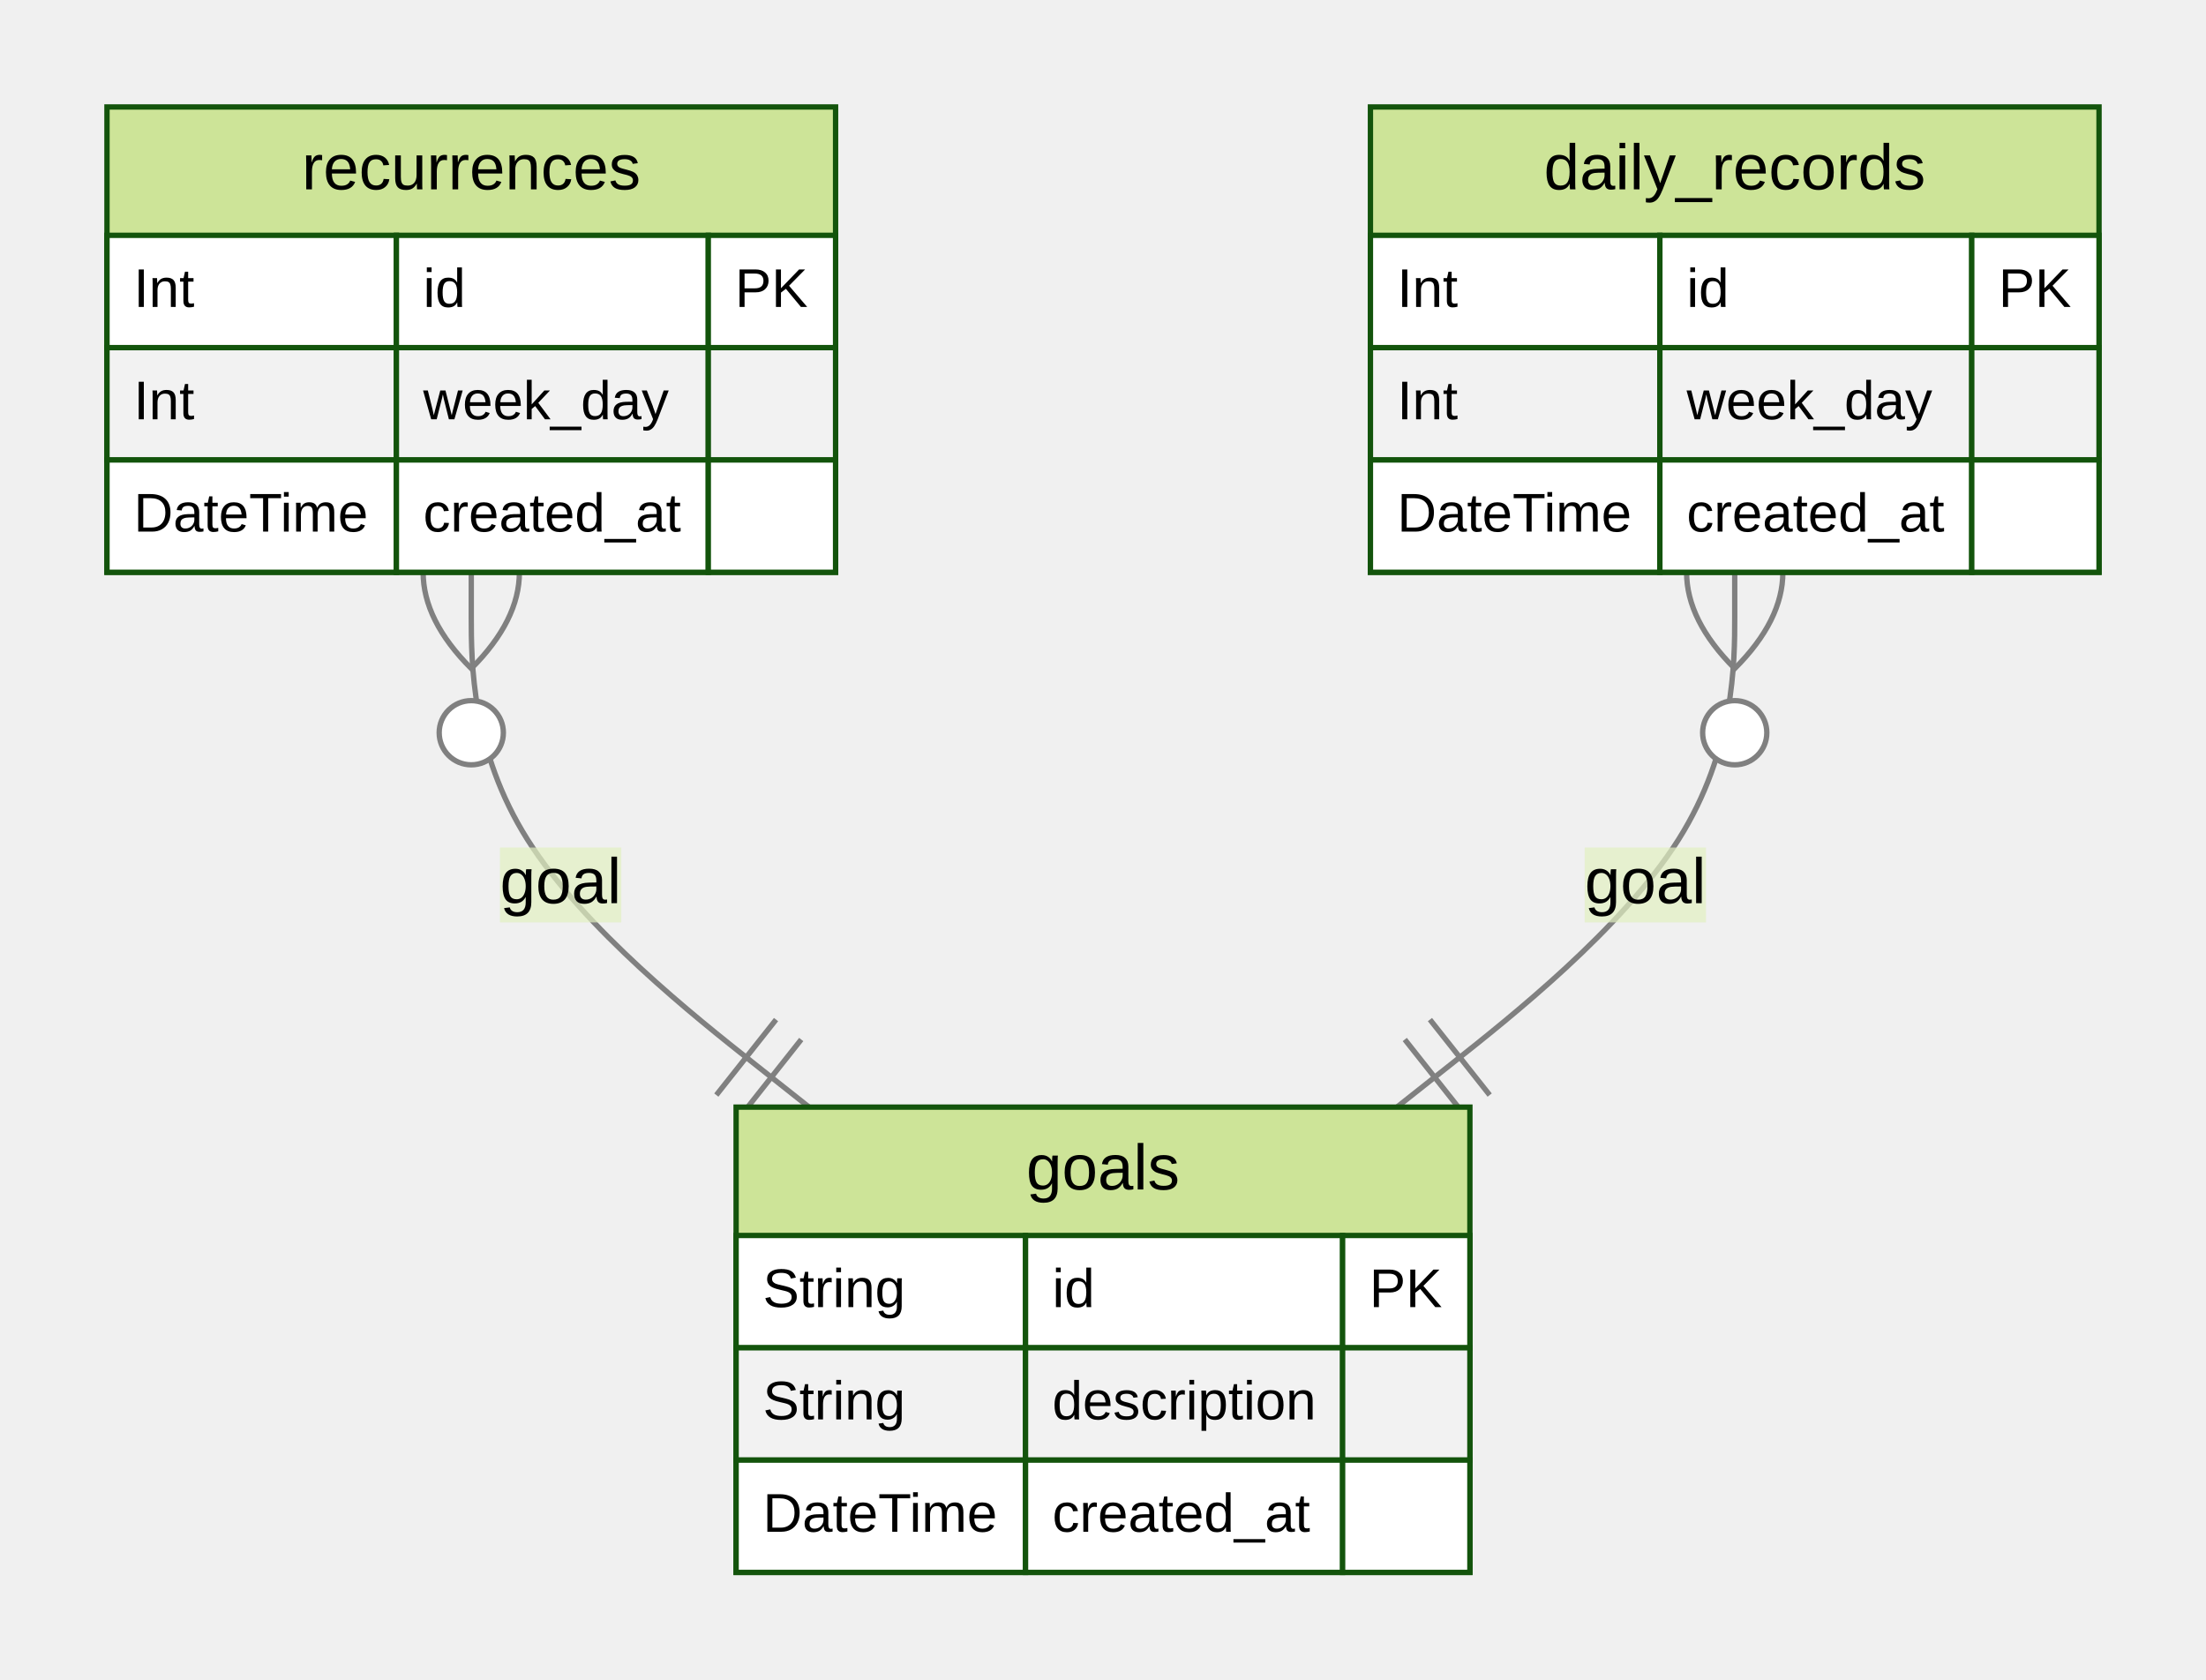
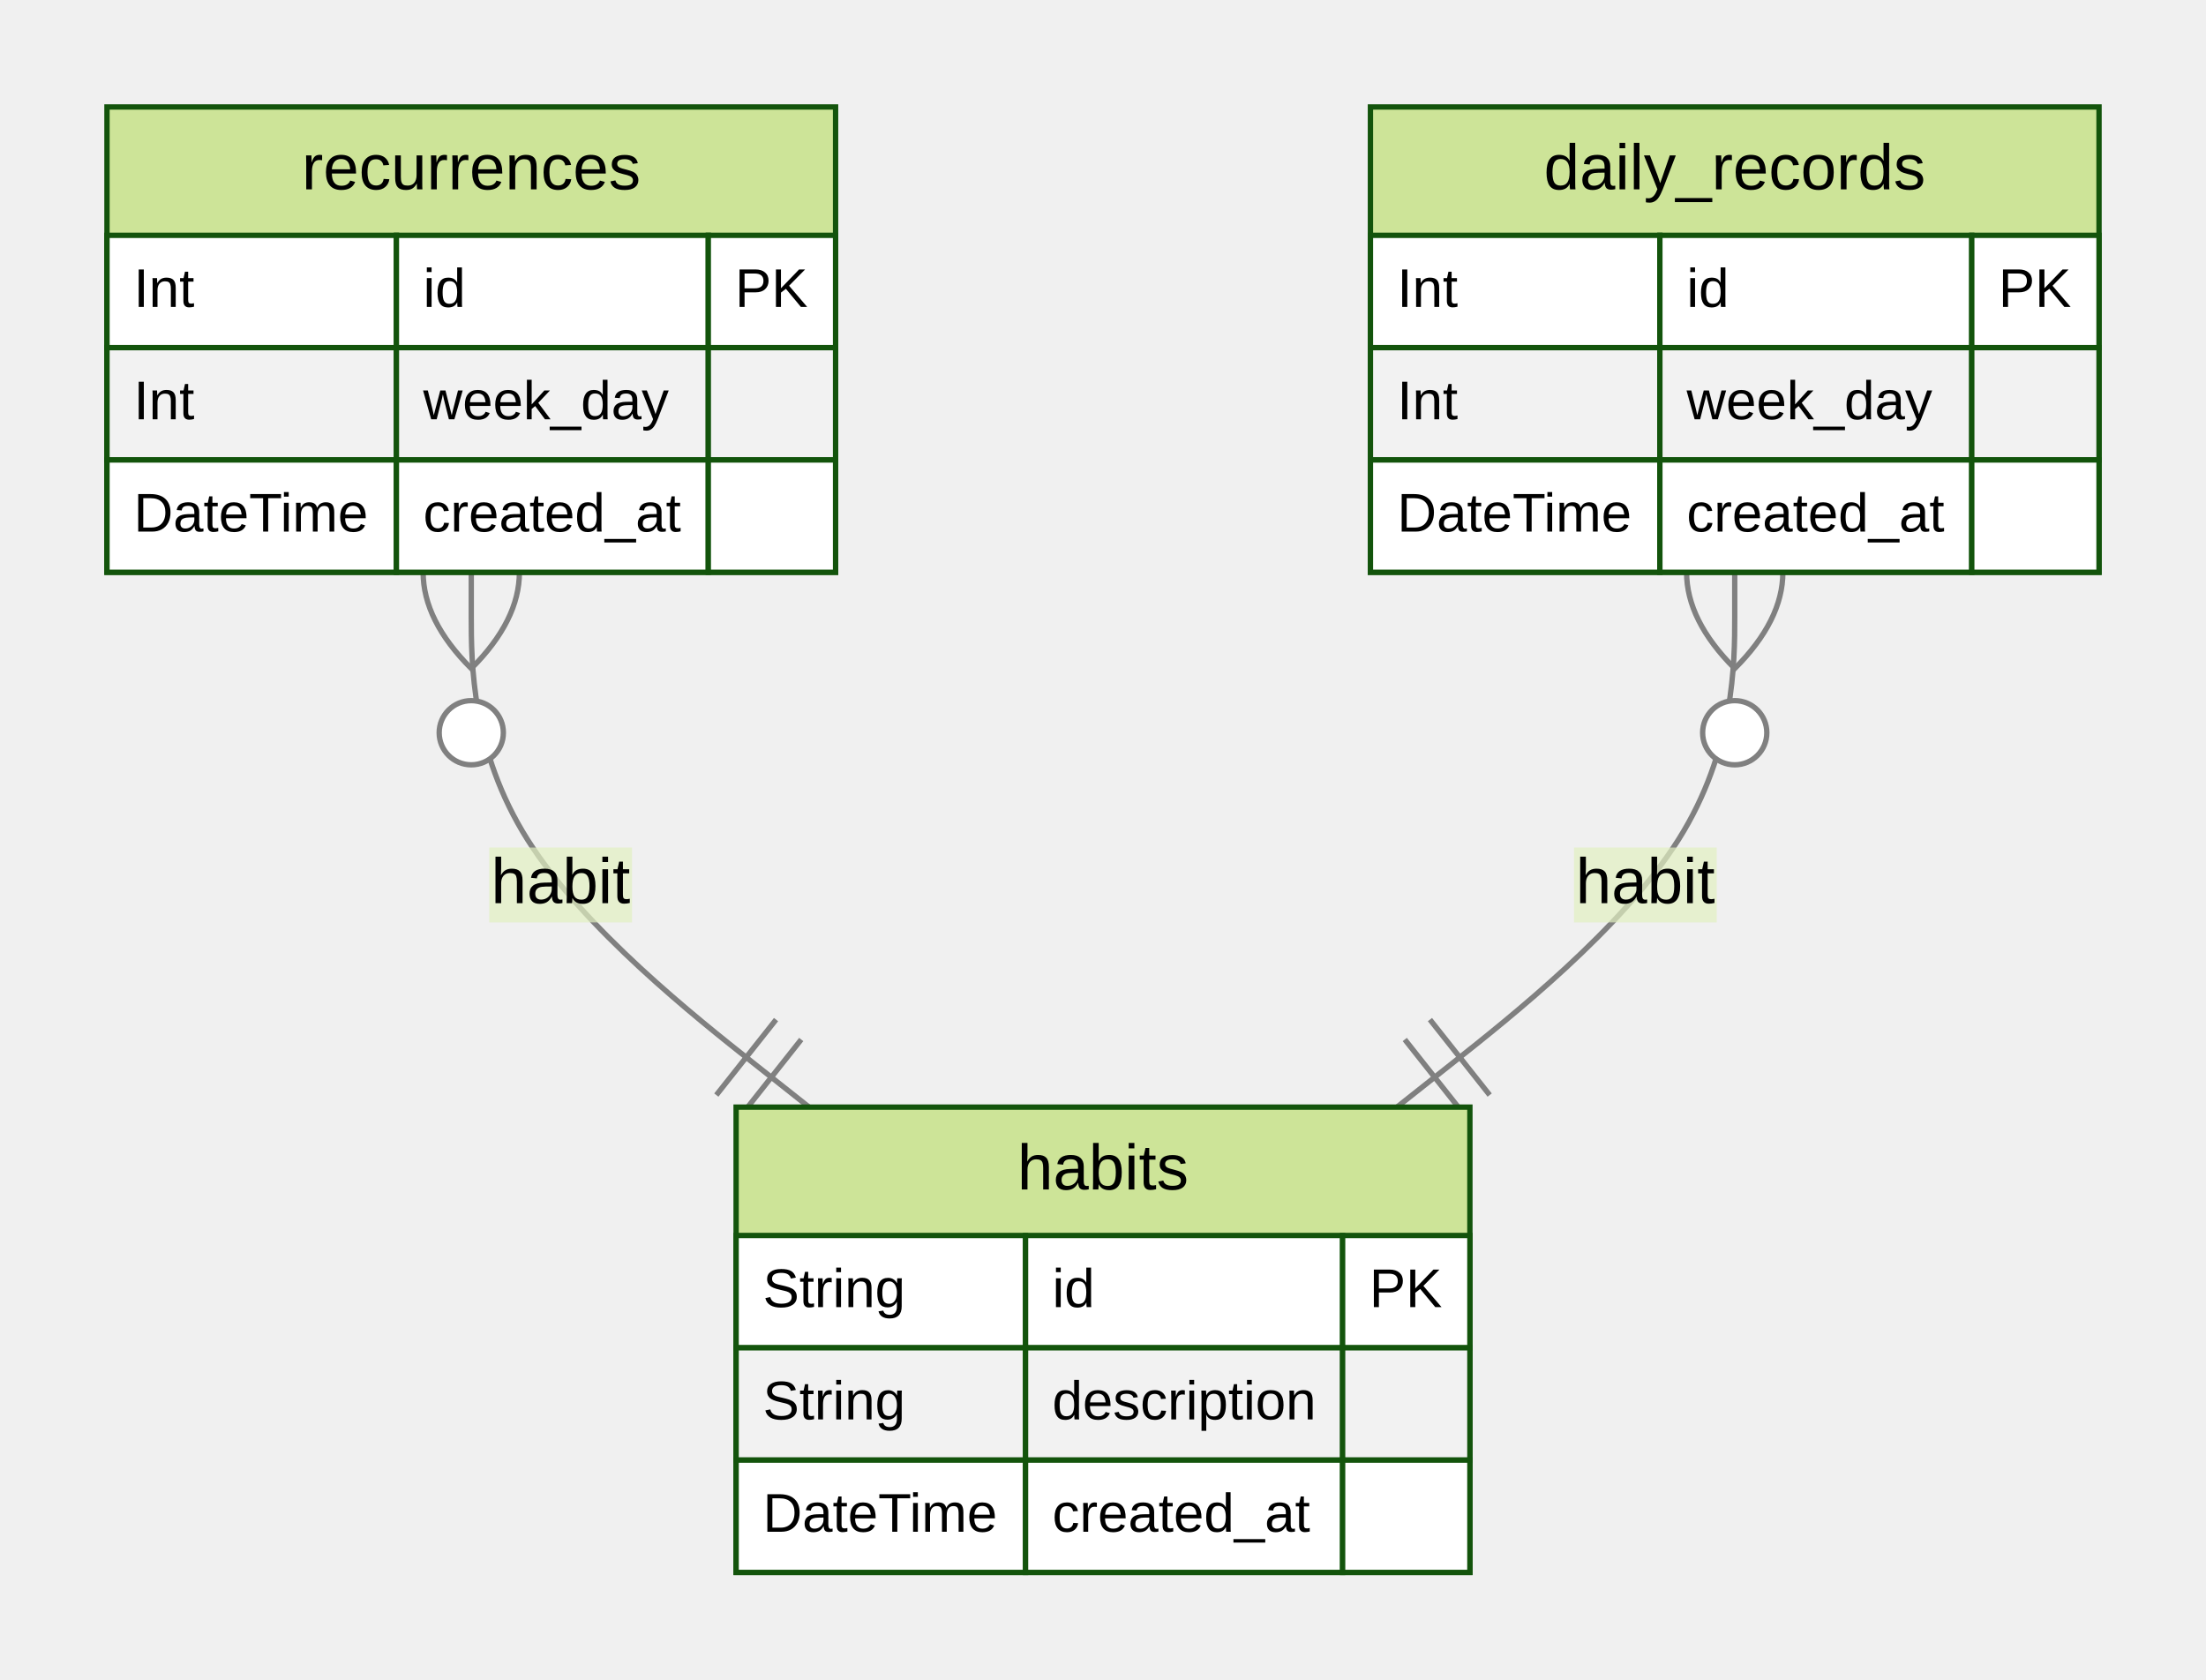
<svg xmlns="http://www.w3.org/2000/svg" aria-roledescription="er" viewBox="0 0 412.439 314" style="max-width: 412.439px; background-color: white;" width="100%" id="mermaid-0">
  <style>#mermaid-0{font-family:"trebuchet ms",verdana,arial,sans-serif;font-size:16px;fill:#000000;}#mermaid-0 .error-icon{fill:#552222;}#mermaid-0 .error-text{fill:#552222;stroke:#552222;}#mermaid-0 .edge-thickness-normal{stroke-width:2px;}#mermaid-0 .edge-thickness-thick{stroke-width:3.5px;}#mermaid-0 .edge-pattern-solid{stroke-dasharray:0;}#mermaid-0 .edge-pattern-dashed{stroke-dasharray:3;}#mermaid-0 .edge-pattern-dotted{stroke-dasharray:2;}#mermaid-0 .marker{fill:#000000;stroke:#000000;}#mermaid-0 .marker.cross{stroke:#000000;}#mermaid-0 svg{font-family:"trebuchet ms",verdana,arial,sans-serif;font-size:16px;}#mermaid-0 .entityBox{fill:#cde498;stroke:#13540c;}#mermaid-0 .attributeBoxOdd{fill:#ffffff;stroke:#13540c;}#mermaid-0 .attributeBoxEven{fill:#f2f2f2;stroke:#13540c;}#mermaid-0 .relationshipLabelBox{fill:hsl(78.158, 58.462%, 84.51%);opacity:0.7;background-color:hsl(78.158, 58.462%, 84.51%);}#mermaid-0 .relationshipLabelBox rect{opacity:0.5;}#mermaid-0 .relationshipLine{stroke:#000000;}#mermaid-0 .entityTitleText{text-anchor:middle;font-size:18px;fill:#000000;}#mermaid-0 :root{--mermaid-font-family:"trebuchet ms",verdana,arial,sans-serif;}</style>
  <g />
  <defs>
    <marker orient="auto" markerHeight="18" markerWidth="18" refY="9" refX="0" id="ONLY_ONE_START">
      <path d="M9,0 L9,18 M15,0 L15,18" fill="none" stroke="gray" />
    </marker>
  </defs>
  <defs>
    <marker orient="auto" markerHeight="18" markerWidth="18" refY="9" refX="18" id="ONLY_ONE_END">
      <path d="M3,0 L3,18 M9,0 L9,18" fill="none" stroke="gray" />
    </marker>
  </defs>
  <defs>
    <marker orient="auto" markerHeight="18" markerWidth="30" refY="9" refX="0" id="ZERO_OR_ONE_START">
      <circle r="6" cy="9" cx="21" fill="white" stroke="gray" />
      <path d="M9,0 L9,18" fill="none" stroke="gray" />
    </marker>
  </defs>
  <defs>
    <marker orient="auto" markerHeight="18" markerWidth="30" refY="9" refX="30" id="ZERO_OR_ONE_END">
      <circle r="6" cy="9" cx="9" fill="white" stroke="gray" />
      <path d="M21,0 L21,18" fill="none" stroke="gray" />
    </marker>
  </defs>
  <defs>
    <marker orient="auto" markerHeight="36" markerWidth="45" refY="18" refX="18" id="ONE_OR_MORE_START">
      <path d="M0,18 Q 18,0 36,18 Q 18,36 0,18 M42,9 L42,27" fill="none" stroke="gray" />
    </marker>
  </defs>
  <defs>
    <marker orient="auto" markerHeight="36" markerWidth="45" refY="18" refX="27" id="ONE_OR_MORE_END">
      <path d="M3,9 L3,27 M9,18 Q27,0 45,18 Q27,36 9,18" fill="none" stroke="gray" />
    </marker>
  </defs>
  <defs>
    <marker orient="auto" markerHeight="36" markerWidth="57" refY="18" refX="18" id="ZERO_OR_MORE_START">
      <circle r="6" cy="18" cx="48" fill="white" stroke="gray" />
      <path d="M0,18 Q18,0 36,18 Q18,36 0,18" fill="none" stroke="gray" />
    </marker>
  </defs>
  <defs>
    <marker orient="auto" markerHeight="36" markerWidth="57" refY="18" refX="39" id="ZERO_OR_MORE_END">
      <circle r="6" cy="18" cx="9" fill="white" stroke="gray" />
      <path d="M21,18 Q39,0 57,18 Q39,36 21,18" fill="none" stroke="gray" />
    </marker>
  </defs>
  <path style="stroke: gray; fill: none;" marker-start="url(#ZERO_OR_MORE_START)" marker-end="url(#ONLY_ONE_END)" d="M88.11,107L88.11,115.333C88.11,123.667,88.11,140.333,98.637,157C109.163,173.667,130.217,190.333,140.743,198.667L151.27,207" class="er relationshipLine" />
  <path style="stroke: gray; fill: none;" marker-start="url(#ZERO_OR_MORE_START)" marker-end="url(#ONLY_ONE_END)" d="M324.329,107L324.329,115.333C324.329,123.667,324.329,140.333,313.803,157C303.276,173.667,282.223,190.333,271.696,198.667L261.169,207" class="er relationshipLine" />
-   <g transform="translate(137.6249,207 )" id="entity-goals-eee0a59e-03f4-4725-8d51-8068851b861d">
+   <g transform="translate(137.6249,207 )" id="entity-habits-9b139100-19ec-4777-a5a8-64f7c1f99ee5">
    <rect height="87" width="137.189" y="0" x="0" class="er entityBox" />
-     <text style="dominant-baseline: middle; text-anchor: middle; font-size: 12px;" transform="translate(68.59468,12)" y="0" x="0" id="text-entity-goals-eee0a59e-03f4-4725-8d51-8068851b861d" class="er entityLabel">goals</text>
+     <text style="dominant-baseline: middle; text-anchor: middle; font-size: 12px;" transform="translate(68.59468,12)" y="0" x="0" id="text-entity-habits-9b139100-19ec-4777-a5a8-64f7c1f99ee5" class="er entityLabel">habits</text>
    <rect height="21" width="54.113" y="24" x="0" class="er attributeBoxOdd" />
-     <text style="dominant-baseline: middle; font-size: 10.2px;" transform="translate(5,34.5)" y="0" x="0" id="text-entity-goals-eee0a59e-03f4-4725-8d51-8068851b861d-attr-1-type" class="er entityLabel">String</text>
+     <text style="dominant-baseline: middle; font-size: 10.2px;" transform="translate(5,34.5)" y="0" x="0" id="text-entity-habits-9b139100-19ec-4777-a5a8-64f7c1f99ee5-attr-1-type" class="er entityLabel">String</text>
    <rect height="21" width="59.281" y="24" x="54.113" class="er attributeBoxOdd" />
-     <text style="dominant-baseline: middle; font-size: 10.2px;" transform="translate(59.11313,34.5)" y="0" x="0" id="text-entity-goals-eee0a59e-03f4-4725-8d51-8068851b861d-attr-1-name" class="er entityLabel">id</text>
+     <text style="dominant-baseline: middle; font-size: 10.2px;" transform="translate(59.11313,34.5)" y="0" x="0" id="text-entity-habits-9b139100-19ec-4777-a5a8-64f7c1f99ee5-attr-1-name" class="er entityLabel">id</text>
    <rect height="21" width="23.795" y="24" x="113.394" class="er attributeBoxOdd" />
-     <text style="dominant-baseline: middle; font-size: 10.2px;" transform="translate(118.3944,34.5)" y="0" x="0" id="text-entity-goals-eee0a59e-03f4-4725-8d51-8068851b861d-attr-1-key" class="er entityLabel">PK</text>
+     <text style="dominant-baseline: middle; font-size: 10.2px;" transform="translate(118.3944,34.5)" y="0" x="0" id="text-entity-habits-9b139100-19ec-4777-a5a8-64f7c1f99ee5-attr-1-key" class="er entityLabel">PK</text>
    <rect height="21" width="54.113" y="45" x="0" class="er attributeBoxEven" />
-     <text style="dominant-baseline: middle; font-size: 10.2px;" transform="translate(5,55.5)" y="0" x="0" id="text-entity-goals-eee0a59e-03f4-4725-8d51-8068851b861d-attr-2-type" class="er entityLabel">String</text>
+     <text style="dominant-baseline: middle; font-size: 10.2px;" transform="translate(5,55.5)" y="0" x="0" id="text-entity-habits-9b139100-19ec-4777-a5a8-64f7c1f99ee5-attr-2-type" class="er entityLabel">String</text>
    <rect height="21" width="59.281" y="45" x="54.113" class="er attributeBoxEven" />
-     <text style="dominant-baseline: middle; font-size: 10.2px;" transform="translate(59.11313,55.5)" y="0" x="0" id="text-entity-goals-eee0a59e-03f4-4725-8d51-8068851b861d-attr-2-name" class="er entityLabel">description</text>
+     <text style="dominant-baseline: middle; font-size: 10.2px;" transform="translate(59.11313,55.5)" y="0" x="0" id="text-entity-habits-9b139100-19ec-4777-a5a8-64f7c1f99ee5-attr-2-name" class="er entityLabel">description</text>
    <rect height="21" width="23.795" y="45" x="113.394" class="er attributeBoxEven" />
-     <text style="dominant-baseline: middle; font-size: 10.2px;" transform="translate(118.3944,55.5)" y="0" x="0" id="text-entity-goals-eee0a59e-03f4-4725-8d51-8068851b861d-attr-2-key" class="er entityLabel" />
+     <text style="dominant-baseline: middle; font-size: 10.2px;" transform="translate(118.3944,55.5)" y="0" x="0" id="text-entity-habits-9b139100-19ec-4777-a5a8-64f7c1f99ee5-attr-2-key" class="er entityLabel" />
    <rect height="21" width="54.113" y="66" x="0" class="er attributeBoxOdd" />
-     <text style="dominant-baseline: middle; font-size: 10.2px;" transform="translate(5,76.5)" y="0" x="0" id="text-entity-goals-eee0a59e-03f4-4725-8d51-8068851b861d-attr-3-type" class="er entityLabel">DateTime</text>
+     <text style="dominant-baseline: middle; font-size: 10.2px;" transform="translate(5,76.5)" y="0" x="0" id="text-entity-habits-9b139100-19ec-4777-a5a8-64f7c1f99ee5-attr-3-type" class="er entityLabel">DateTime</text>
    <rect height="21" width="59.281" y="66" x="54.113" class="er attributeBoxOdd" />
-     <text style="dominant-baseline: middle; font-size: 10.2px;" transform="translate(59.11313,76.5)" y="0" x="0" id="text-entity-goals-eee0a59e-03f4-4725-8d51-8068851b861d-attr-3-name" class="er entityLabel">created_at</text>
+     <text style="dominant-baseline: middle; font-size: 10.2px;" transform="translate(59.11313,76.5)" y="0" x="0" id="text-entity-habits-9b139100-19ec-4777-a5a8-64f7c1f99ee5-attr-3-name" class="er entityLabel">created_at</text>
    <rect height="21" width="23.795" y="66" x="113.394" class="er attributeBoxOdd" />
-     <text style="dominant-baseline: middle; font-size: 10.2px;" transform="translate(118.3944,76.5)" y="0" x="0" id="text-entity-goals-eee0a59e-03f4-4725-8d51-8068851b861d-attr-3-key" class="er entityLabel" />
+     <text style="dominant-baseline: middle; font-size: 10.2px;" transform="translate(118.3944,76.5)" y="0" x="0" id="text-entity-habits-9b139100-19ec-4777-a5a8-64f7c1f99ee5-attr-3-key" class="er entityLabel" />
  </g>
-   <g transform="translate(20,20 )" id="entity-recurrences-8a77d827-7d3a-4cc6-98f7-1903d2e79315">
+   <g transform="translate(20,20 )" id="entity-recurrences-26ca39bc-9c15-4f67-81b2-e655ccc711c6">
    <rect height="87" width="136.22" y="0" x="0" class="er entityBox" />
-     <text style="dominant-baseline: middle; text-anchor: middle; font-size: 12px;" transform="translate(68.1098,12)" y="0" x="0" id="text-entity-recurrences-8a77d827-7d3a-4cc6-98f7-1903d2e79315" class="er entityLabel">recurrences</text>
+     <text style="dominant-baseline: middle; text-anchor: middle; font-size: 12px;" transform="translate(68.1098,12)" y="0" x="0" id="text-entity-recurrences-26ca39bc-9c15-4f67-81b2-e655ccc711c6" class="er entityLabel">recurrences</text>
    <rect height="21" width="54.113" y="24" x="0" class="er attributeBoxOdd" />
-     <text style="dominant-baseline: middle; font-size: 10.2px;" transform="translate(5,34.5)" y="0" x="0" id="text-entity-recurrences-8a77d827-7d3a-4cc6-98f7-1903d2e79315-attr-1-type" class="er entityLabel">Int</text>
+     <text style="dominant-baseline: middle; font-size: 10.2px;" transform="translate(5,34.5)" y="0" x="0" id="text-entity-recurrences-26ca39bc-9c15-4f67-81b2-e655ccc711c6-attr-1-type" class="er entityLabel">Int</text>
    <rect height="21" width="58.311" y="24" x="54.113" class="er attributeBoxOdd" />
-     <text style="dominant-baseline: middle; font-size: 10.2px;" transform="translate(59.11313,34.5)" y="0" x="0" id="text-entity-recurrences-8a77d827-7d3a-4cc6-98f7-1903d2e79315-attr-1-name" class="er entityLabel">id</text>
+     <text style="dominant-baseline: middle; font-size: 10.2px;" transform="translate(59.11313,34.5)" y="0" x="0" id="text-entity-recurrences-26ca39bc-9c15-4f67-81b2-e655ccc711c6-attr-1-name" class="er entityLabel">id</text>
    <rect height="21" width="23.795" y="24" x="112.425" class="er attributeBoxOdd" />
-     <text style="dominant-baseline: middle; font-size: 10.2px;" transform="translate(117.4246,34.5)" y="0" x="0" id="text-entity-recurrences-8a77d827-7d3a-4cc6-98f7-1903d2e79315-attr-1-key" class="er entityLabel">PK</text>
+     <text style="dominant-baseline: middle; font-size: 10.2px;" transform="translate(117.4246,34.5)" y="0" x="0" id="text-entity-recurrences-26ca39bc-9c15-4f67-81b2-e655ccc711c6-attr-1-key" class="er entityLabel">PK</text>
    <rect height="21" width="54.113" y="45" x="0" class="er attributeBoxEven" />
-     <text style="dominant-baseline: middle; font-size: 10.2px;" transform="translate(5,55.5)" y="0" x="0" id="text-entity-recurrences-8a77d827-7d3a-4cc6-98f7-1903d2e79315-attr-2-type" class="er entityLabel">Int</text>
+     <text style="dominant-baseline: middle; font-size: 10.2px;" transform="translate(5,55.5)" y="0" x="0" id="text-entity-recurrences-26ca39bc-9c15-4f67-81b2-e655ccc711c6-attr-2-type" class="er entityLabel">Int</text>
    <rect height="21" width="58.311" y="45" x="54.113" class="er attributeBoxEven" />
-     <text style="dominant-baseline: middle; font-size: 10.2px;" transform="translate(59.11313,55.5)" y="0" x="0" id="text-entity-recurrences-8a77d827-7d3a-4cc6-98f7-1903d2e79315-attr-2-name" class="er entityLabel">week_day</text>
+     <text style="dominant-baseline: middle; font-size: 10.2px;" transform="translate(59.11313,55.5)" y="0" x="0" id="text-entity-recurrences-26ca39bc-9c15-4f67-81b2-e655ccc711c6-attr-2-name" class="er entityLabel">week_day</text>
    <rect height="21" width="23.795" y="45" x="112.425" class="er attributeBoxEven" />
-     <text style="dominant-baseline: middle; font-size: 10.2px;" transform="translate(117.4246,55.5)" y="0" x="0" id="text-entity-recurrences-8a77d827-7d3a-4cc6-98f7-1903d2e79315-attr-2-key" class="er entityLabel" />
+     <text style="dominant-baseline: middle; font-size: 10.2px;" transform="translate(117.4246,55.5)" y="0" x="0" id="text-entity-recurrences-26ca39bc-9c15-4f67-81b2-e655ccc711c6-attr-2-key" class="er entityLabel" />
    <rect height="21" width="54.113" y="66" x="0" class="er attributeBoxOdd" />
-     <text style="dominant-baseline: middle; font-size: 10.2px;" transform="translate(5,76.5)" y="0" x="0" id="text-entity-recurrences-8a77d827-7d3a-4cc6-98f7-1903d2e79315-attr-3-type" class="er entityLabel">DateTime</text>
+     <text style="dominant-baseline: middle; font-size: 10.2px;" transform="translate(5,76.5)" y="0" x="0" id="text-entity-recurrences-26ca39bc-9c15-4f67-81b2-e655ccc711c6-attr-3-type" class="er entityLabel">DateTime</text>
    <rect height="21" width="58.311" y="66" x="54.113" class="er attributeBoxOdd" />
-     <text style="dominant-baseline: middle; font-size: 10.2px;" transform="translate(59.11313,76.5)" y="0" x="0" id="text-entity-recurrences-8a77d827-7d3a-4cc6-98f7-1903d2e79315-attr-3-name" class="er entityLabel">created_at</text>
+     <text style="dominant-baseline: middle; font-size: 10.2px;" transform="translate(59.11313,76.5)" y="0" x="0" id="text-entity-recurrences-26ca39bc-9c15-4f67-81b2-e655ccc711c6-attr-3-name" class="er entityLabel">created_at</text>
    <rect height="21" width="23.795" y="66" x="112.425" class="er attributeBoxOdd" />
-     <text style="dominant-baseline: middle; font-size: 10.2px;" transform="translate(117.4246,76.5)" y="0" x="0" id="text-entity-recurrences-8a77d827-7d3a-4cc6-98f7-1903d2e79315-attr-3-key" class="er entityLabel" />
+     <text style="dominant-baseline: middle; font-size: 10.2px;" transform="translate(117.4246,76.5)" y="0" x="0" id="text-entity-recurrences-26ca39bc-9c15-4f67-81b2-e655ccc711c6-attr-3-key" class="er entityLabel" />
  </g>
-   <g transform="translate(256.2196,20 )" id="entity-dailyrecords-e45f1961-e496-45f4-b88f-00cd82e966c9">
+   <g transform="translate(256.2196,20 )" id="entity-dailyrecords-4a34b4be-434f-418f-ab4b-f4aba8349b4d">
    <rect height="87" width="136.22" y="0" x="0" class="er entityBox" />
-     <text style="dominant-baseline: middle; text-anchor: middle; font-size: 12px;" transform="translate(68.1098,12)" y="0" x="0" id="text-entity-dailyrecords-e45f1961-e496-45f4-b88f-00cd82e966c9" class="er entityLabel">daily_records</text>
+     <text style="dominant-baseline: middle; text-anchor: middle; font-size: 12px;" transform="translate(68.1098,12)" y="0" x="0" id="text-entity-dailyrecords-4a34b4be-434f-418f-ab4b-f4aba8349b4d" class="er entityLabel">daily_records</text>
    <rect height="21" width="54.113" y="24" x="0" class="er attributeBoxOdd" />
-     <text style="dominant-baseline: middle; font-size: 10.2px;" transform="translate(5,34.5)" y="0" x="0" id="text-entity-dailyrecords-e45f1961-e496-45f4-b88f-00cd82e966c9-attr-1-type" class="er entityLabel">Int</text>
+     <text style="dominant-baseline: middle; font-size: 10.2px;" transform="translate(5,34.5)" y="0" x="0" id="text-entity-dailyrecords-4a34b4be-434f-418f-ab4b-f4aba8349b4d-attr-1-type" class="er entityLabel">Int</text>
    <rect height="21" width="58.311" y="24" x="54.113" class="er attributeBoxOdd" />
-     <text style="dominant-baseline: middle; font-size: 10.2px;" transform="translate(59.11313,34.5)" y="0" x="0" id="text-entity-dailyrecords-e45f1961-e496-45f4-b88f-00cd82e966c9-attr-1-name" class="er entityLabel">id</text>
+     <text style="dominant-baseline: middle; font-size: 10.2px;" transform="translate(59.11313,34.5)" y="0" x="0" id="text-entity-dailyrecords-4a34b4be-434f-418f-ab4b-f4aba8349b4d-attr-1-name" class="er entityLabel">id</text>
    <rect height="21" width="23.795" y="24" x="112.425" class="er attributeBoxOdd" />
-     <text style="dominant-baseline: middle; font-size: 10.2px;" transform="translate(117.4246,34.5)" y="0" x="0" id="text-entity-dailyrecords-e45f1961-e496-45f4-b88f-00cd82e966c9-attr-1-key" class="er entityLabel">PK</text>
+     <text style="dominant-baseline: middle; font-size: 10.2px;" transform="translate(117.4246,34.5)" y="0" x="0" id="text-entity-dailyrecords-4a34b4be-434f-418f-ab4b-f4aba8349b4d-attr-1-key" class="er entityLabel">PK</text>
    <rect height="21" width="54.113" y="45" x="0" class="er attributeBoxEven" />
-     <text style="dominant-baseline: middle; font-size: 10.2px;" transform="translate(5,55.5)" y="0" x="0" id="text-entity-dailyrecords-e45f1961-e496-45f4-b88f-00cd82e966c9-attr-2-type" class="er entityLabel">Int</text>
+     <text style="dominant-baseline: middle; font-size: 10.2px;" transform="translate(5,55.5)" y="0" x="0" id="text-entity-dailyrecords-4a34b4be-434f-418f-ab4b-f4aba8349b4d-attr-2-type" class="er entityLabel">Int</text>
    <rect height="21" width="58.311" y="45" x="54.113" class="er attributeBoxEven" />
-     <text style="dominant-baseline: middle; font-size: 10.2px;" transform="translate(59.11313,55.5)" y="0" x="0" id="text-entity-dailyrecords-e45f1961-e496-45f4-b88f-00cd82e966c9-attr-2-name" class="er entityLabel">week_day</text>
+     <text style="dominant-baseline: middle; font-size: 10.2px;" transform="translate(59.11313,55.5)" y="0" x="0" id="text-entity-dailyrecords-4a34b4be-434f-418f-ab4b-f4aba8349b4d-attr-2-name" class="er entityLabel">week_day</text>
    <rect height="21" width="23.795" y="45" x="112.425" class="er attributeBoxEven" />
-     <text style="dominant-baseline: middle; font-size: 10.2px;" transform="translate(117.4246,55.5)" y="0" x="0" id="text-entity-dailyrecords-e45f1961-e496-45f4-b88f-00cd82e966c9-attr-2-key" class="er entityLabel" />
+     <text style="dominant-baseline: middle; font-size: 10.2px;" transform="translate(117.4246,55.5)" y="0" x="0" id="text-entity-dailyrecords-4a34b4be-434f-418f-ab4b-f4aba8349b4d-attr-2-key" class="er entityLabel" />
    <rect height="21" width="54.113" y="66" x="0" class="er attributeBoxOdd" />
-     <text style="dominant-baseline: middle; font-size: 10.2px;" transform="translate(5,76.5)" y="0" x="0" id="text-entity-dailyrecords-e45f1961-e496-45f4-b88f-00cd82e966c9-attr-3-type" class="er entityLabel">DateTime</text>
+     <text style="dominant-baseline: middle; font-size: 10.2px;" transform="translate(5,76.5)" y="0" x="0" id="text-entity-dailyrecords-4a34b4be-434f-418f-ab4b-f4aba8349b4d-attr-3-type" class="er entityLabel">DateTime</text>
    <rect height="21" width="58.311" y="66" x="54.113" class="er attributeBoxOdd" />
-     <text style="dominant-baseline: middle; font-size: 10.2px;" transform="translate(59.11313,76.5)" y="0" x="0" id="text-entity-dailyrecords-e45f1961-e496-45f4-b88f-00cd82e966c9-attr-3-name" class="er entityLabel">created_at</text>
+     <text style="dominant-baseline: middle; font-size: 10.2px;" transform="translate(59.11313,76.5)" y="0" x="0" id="text-entity-dailyrecords-4a34b4be-434f-418f-ab4b-f4aba8349b4d-attr-3-name" class="er entityLabel">created_at</text>
    <rect height="21" width="23.795" y="66" x="112.425" class="er attributeBoxOdd" />
-     <text style="dominant-baseline: middle; font-size: 10.2px;" transform="translate(117.4246,76.5)" y="0" x="0" id="text-entity-dailyrecords-e45f1961-e496-45f4-b88f-00cd82e966c9-attr-3-key" class="er entityLabel" />
+     <text style="dominant-baseline: middle; font-size: 10.2px;" transform="translate(117.4246,76.5)" y="0" x="0" id="text-entity-dailyrecords-4a34b4be-434f-418f-ab4b-f4aba8349b4d-attr-3-key" class="er entityLabel" />
  </g>
-   <rect height="14" width="22.688" y="158.465" x="93.476" class="er relationshipLabelBox" />
-   <text style="text-anchor: middle; dominant-baseline: middle; font-size: 12px;" y="165.465" x="104.819" id="rel1" class="er relationshipLabel">goal</text>
-   <rect height="14" width="22.688" y="158.465" x="296.276" class="er relationshipLabelBox" />
-   <text style="text-anchor: middle; dominant-baseline: middle; font-size: 12px;" y="165.465" x="307.62" id="rel2" class="er relationshipLabel">goal</text>
+   <rect height="14" width="26.688" y="158.465" x="91.476" class="er relationshipLabelBox" />
+   <text style="text-anchor: middle; dominant-baseline: middle; font-size: 12px;" y="165.465" x="104.819" id="rel1" class="er relationshipLabel">habit</text>
+   <rect height="14" width="26.688" y="158.465" x="294.276" class="er relationshipLabelBox" />
+   <text style="text-anchor: middle; dominant-baseline: middle; font-size: 12px;" y="165.465" x="307.62" id="rel2" class="er relationshipLabel">habit</text>
</svg>
